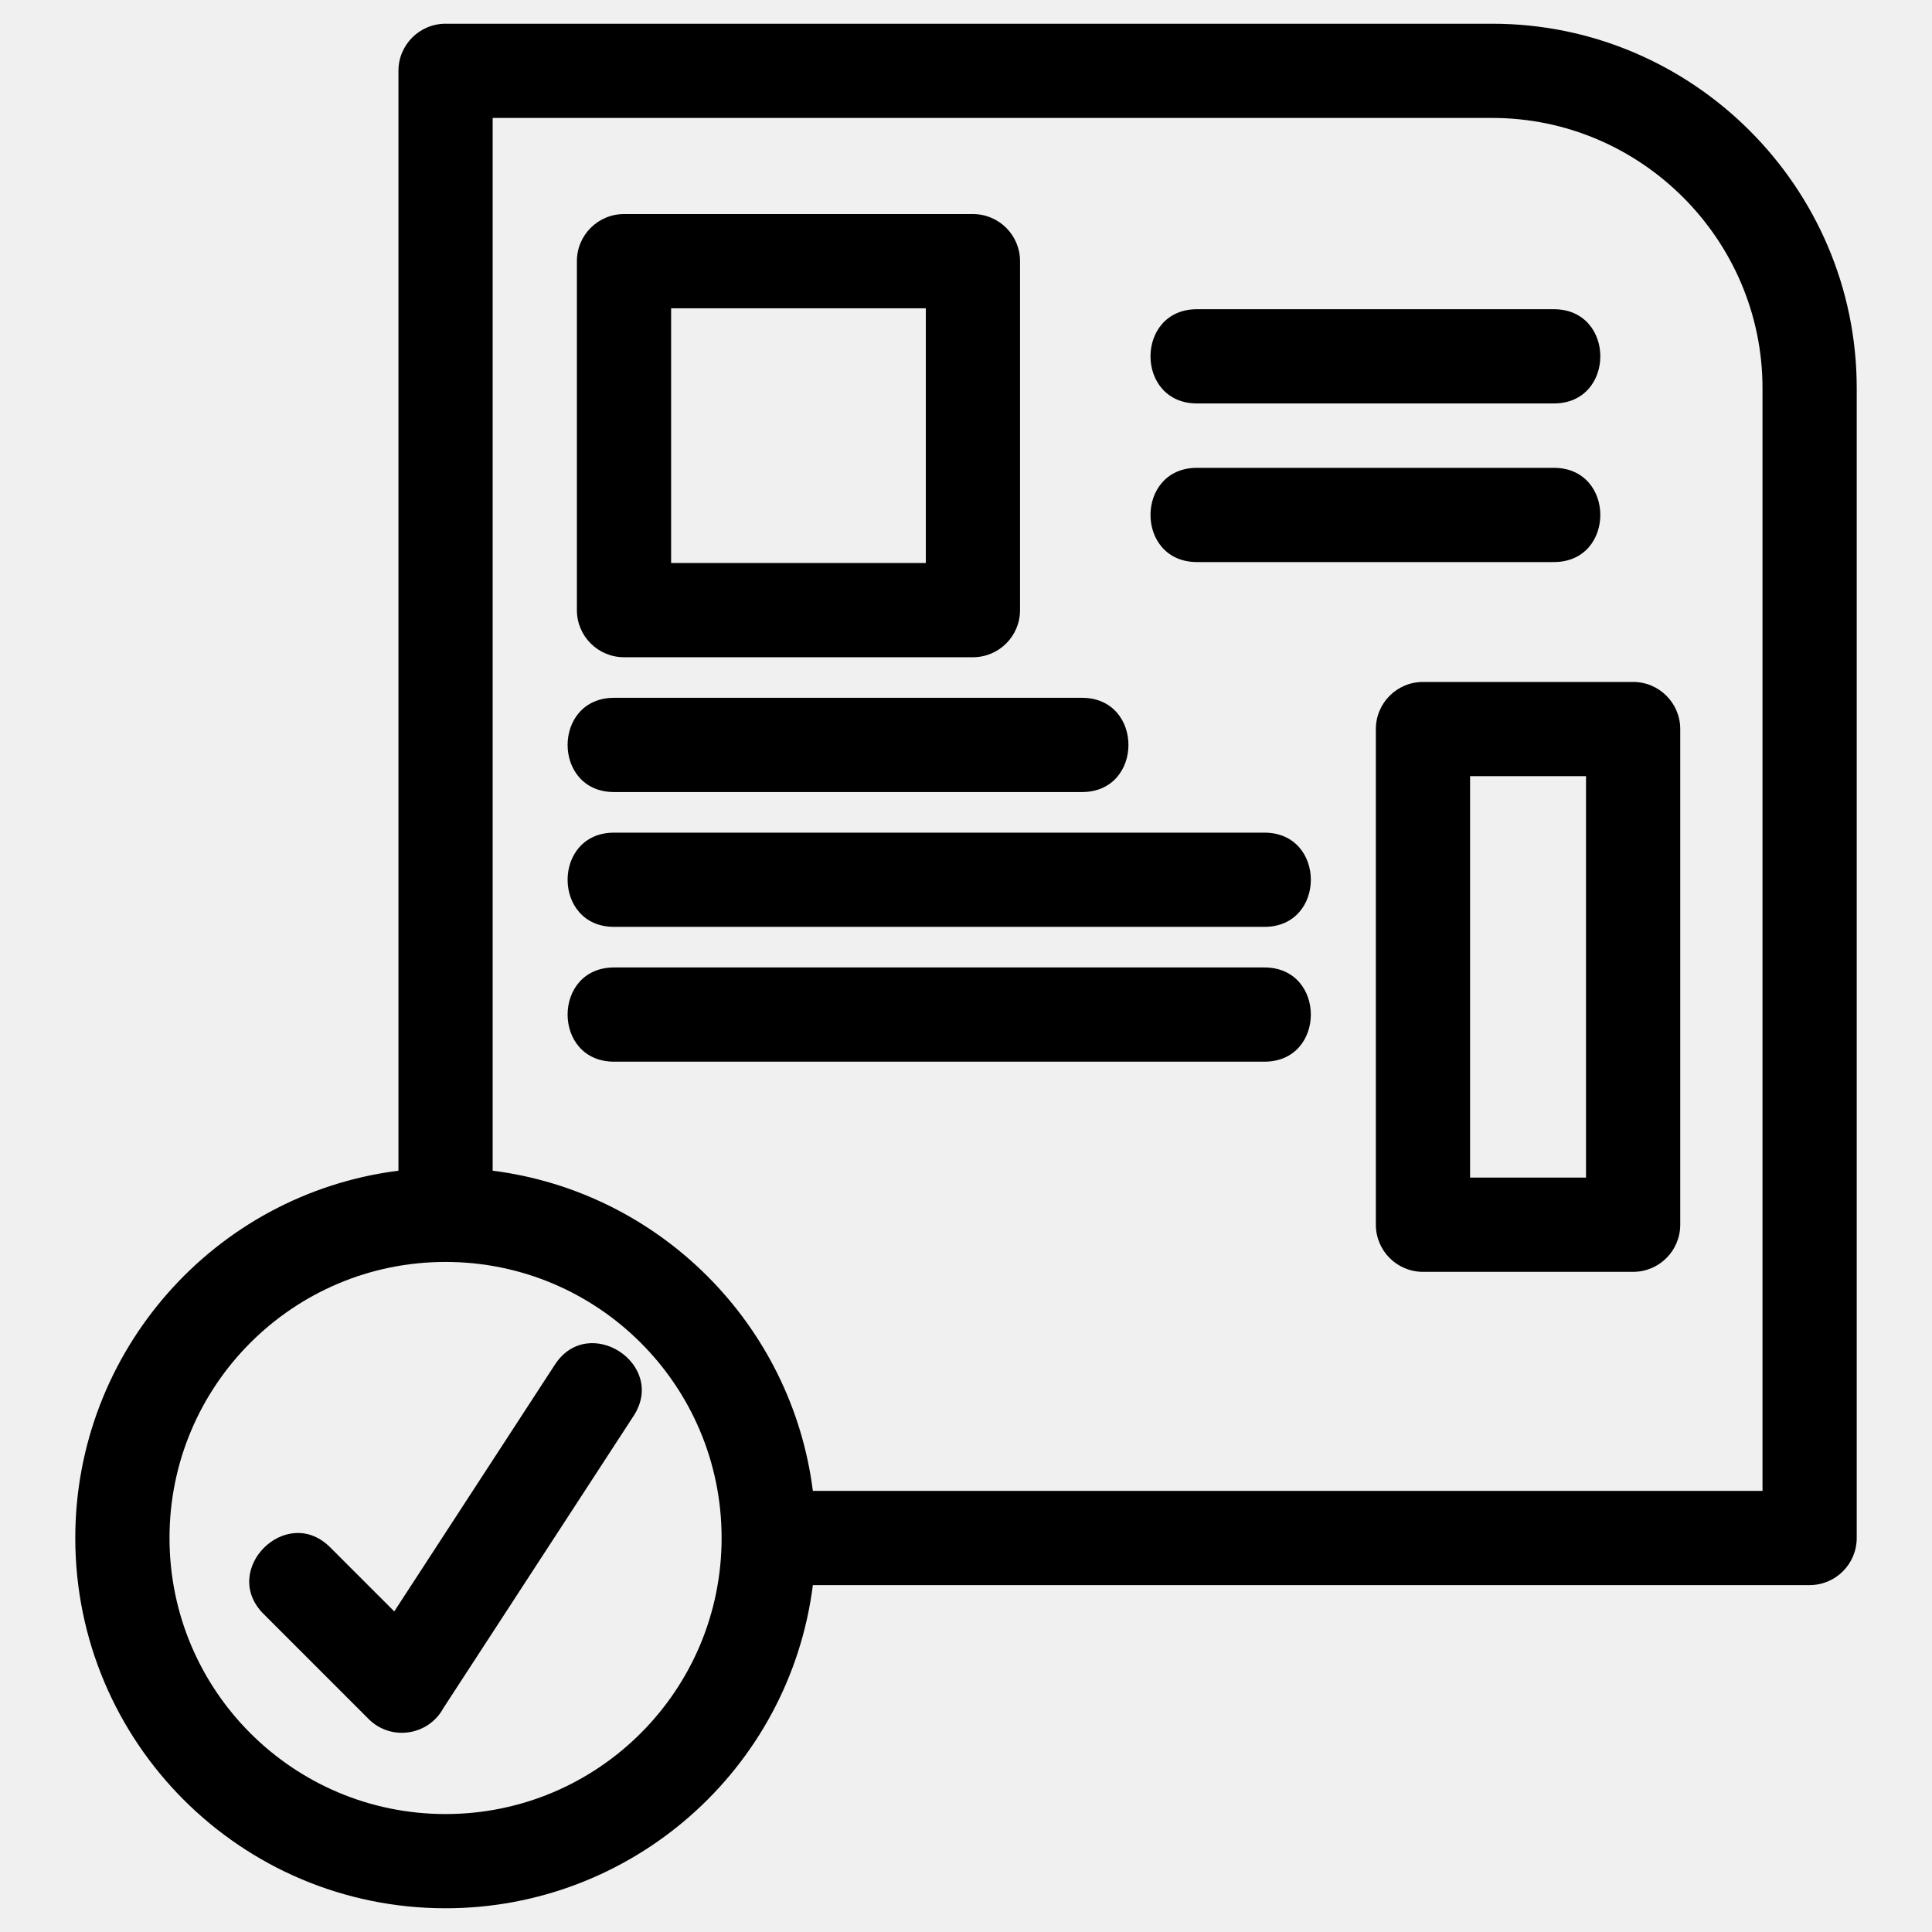
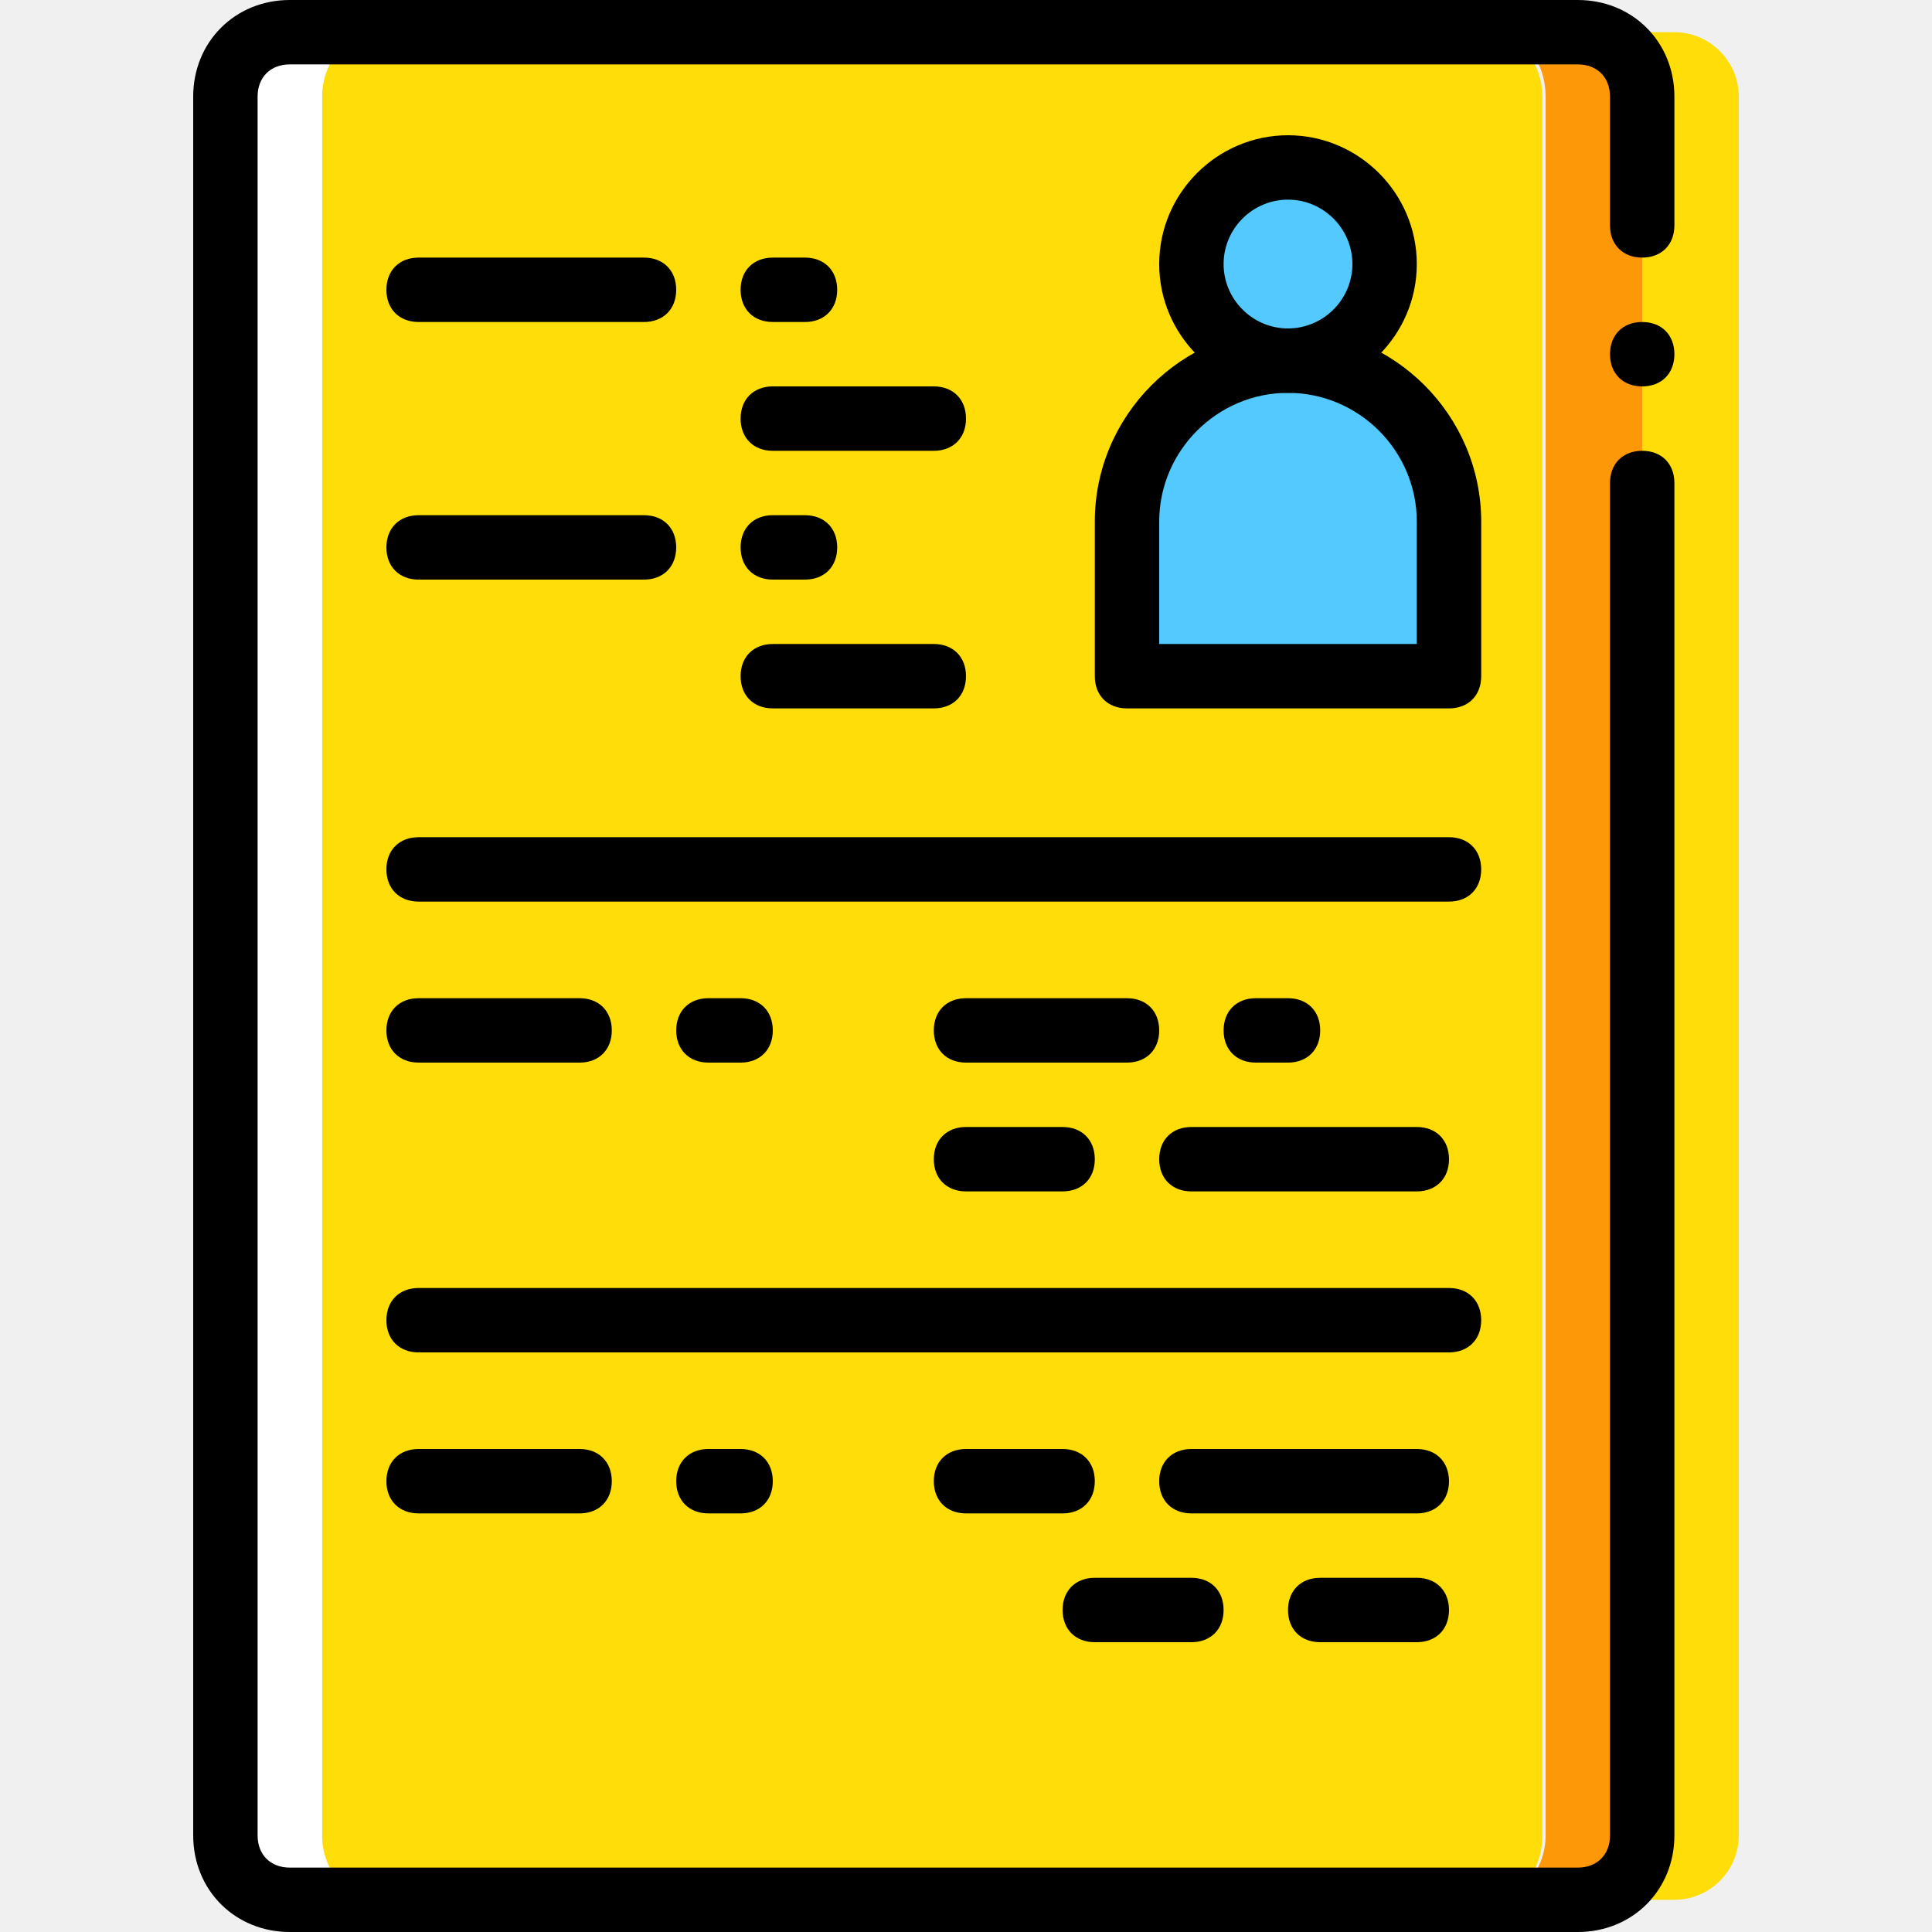
- <svg xmlns="http://www.w3.org/2000/svg" width="846.66px" height="846.66px" viewBox="0 0 846.66 846.66" style="shape-rendering:geometricPrecision; text-rendering:geometricPrecision; image-rendering:optimizeQuality; fill-rule:evenodd; clip-rule:evenodd" version="1.1" xml:space="preserve">
-   <defs>
-     <style type="text/css">
-    
-   </style>
-   </defs>
-   <g id="Layer_x0020_1">
-     <path class="fil0" d="M174.61 513.03l0 -481.99c0,-11.4 9.24,-20.64 20.64,-20.64l458.76 0c87.86,0 159.66,71.8 159.66,159.66l0 503.93c0,11.41 -9.24,20.65 -20.64,20.65l-436.81 0c-10.26,80.85 -79.33,141.62 -160.97,141.62 -89.61,0 -162.26,-72.65 -162.26,-162.27 0,-81.63 60.78,-150.7 141.62,-160.96zm-59.12 194.24c-19.2,-19.2 10,-48.39 29.2,-29.19l28.09 28.09 70.38 -108.12c14.72,-22.67 49.24,-0.25 34.52,22.42l-83.38 128.07c-6.51,12.05 -22.93,14.61 -32.76,4.78l-46.05 -46.05zm240.73 -53.92l416.16 0 0 -483.29c0,-65.06 -53.31,-118.37 -118.37,-118.37l-438.11 0 0 461.34c73.1,9.28 131.04,67.21 140.32,140.32zm-160.97 -100.33c-66.81,0 -120.97,54.16 -120.97,120.97 0,66.82 54.16,120.98 120.97,120.98 66.82,0 120.98,-54.16 120.98,-120.98 0,-66.81 -54.16,-120.97 -120.98,-120.97zm428.34 -254.17l92.1 0c11.4,0 20.64,9.25 20.64,20.65l0 217.21c0,11.4 -9.24,20.65 -20.64,20.65l-92.1 0c-11.4,0 -20.65,-9.25 -20.65,-20.65l0 -217.21c0,-11.4 9.25,-20.65 20.65,-20.65zm71.45 41.29l-50.81 0 0 175.92 50.81 0 0 -175.92zm-170.49 -163.34c-27.16,0 -27.16,-41.29 0,-41.29l156.39 0c27.16,0 27.16,41.29 0,41.29l-156.39 0zm0 69.51c-27.16,0 -27.16,-41.29 0,-41.29l156.39 0c27.16,0 27.16,41.29 0,41.29l-156.39 0zm-255.44 218.95c-27.16,0 -27.16,-41.29 0,-41.29l284.98 0c27.15,0 27.15,41.29 0,41.29l-284.98 0zm0 -59.08c-27.16,0 -27.16,-41.29 0,-41.29l284.98 0c27.15,0 27.15,41.29 0,41.29l-284.98 0zm0 -59.08c-27.16,0 -27.16,-41.3 0,-41.3l205.04 0c27.16,0 27.16,41.3 0,41.3l-205.04 0zm4.34 -253.29l152.92 0c11.4,0 20.64,9.24 20.64,20.64l0 152.92c0,11.4 -9.24,20.65 -20.64,20.65l-152.92 0c-11.4,0 -20.64,-9.25 -20.64,-20.65l0 -152.92c0,-11.4 9.24,-20.64 20.64,-20.64zm132.27 41.29l-111.62 0 0 111.63 111.62 0 0 -111.63z" />
+ <svg xmlns="http://www.w3.org/2000/svg" version="1.1" id="Layer_1" x="0px" y="0px" viewBox="0 0 512 512" style="enable-background:new 0 0 512 512;" xml:space="preserve">
+   <g transform="translate(1 1)">
+     <g>
+       <path style="fill:#FFDD09;" d="M442.733,7.533h-23.04c8.533,0,14.507,7.68,14.507,17.067v460.8    c0,9.387-6.827,17.067-14.507,17.067h23.04c9.387,0,17.067-7.68,17.067-17.067V24.6C459.8,15.213,452.12,7.533,442.733,7.533" />
+       <path style="fill:#FFDD09;" d="M84.333,24.6v460.8c0,9.387,6.827,17.067,14.507,17.067h294.4c8.533,0,14.507-7.68,14.507-17.067    V24.6c0-9.387-6.827-17.067-14.507-17.067H98.84C91.16,7.533,84.333,15.213,84.333,24.6" />
+     </g>
+     <path style="fill:#FFFFFF;" d="M84.333,485.4V24.6c0-9.387,6.827-17.067,14.507-17.067H75.8c-9.387,0-17.067,7.68-17.067,17.067   v460.8c0,9.387,7.68,17.067,17.067,17.067h23.04C91.16,502.467,84.333,494.787,84.333,485.4" />
+     <path style="fill:#FD9808;" d="M417.133,7.533h-23.04c8.533,0,14.507,7.68,14.507,17.067v460.8c0,9.387-6.827,17.067-14.507,17.067   h23.04c9.387,0,17.067-7.68,17.067-17.067V24.6C434.2,15.213,426.52,7.533,417.133,7.533" />
+     <g>
+       <path style="fill:#54C9FD;" d="M383,178.2v-40.96c0-23.893-18.773-42.667-42.667-42.667c-23.893,0-42.667,18.773-42.667,42.667    v40.96H383z" />
+       <path style="fill:#54C9FD;" d="M340.333,94.573c-14.507,0-25.6-11.093-25.6-25.6s11.093-25.6,25.6-25.6    c14.507,0,25.6,11.093,25.6,25.6S354.84,94.573,340.333,94.573" />
+     </g>
+     <path d="M340.333,103.107c-18.773,0-34.133-15.36-34.133-34.133s15.36-34.133,34.133-34.133s34.133,15.36,34.133,34.133   S359.107,103.107,340.333,103.107z M340.333,51.907c-9.387,0-17.067,7.68-17.067,17.067s7.68,17.067,17.067,17.067   S357.4,78.36,357.4,68.973S349.72,51.907,340.333,51.907z" />
+     <path d="M383,186.733h-85.333c-5.12,0-8.533-3.413-8.533-8.533v-40.96c0-28.16,23.04-51.2,51.2-51.2c28.16,0,51.2,23.04,51.2,51.2   v40.96C391.533,183.32,388.12,186.733,383,186.733z M306.2,169.667h68.267V137.24c0-18.773-15.36-34.133-34.133-34.133   S306.2,118.467,306.2,137.24V169.667z" />
+     <path d="M417.133,511H75.8c-14.507,0-25.6-11.093-25.6-25.6V24.6C50.2,10.093,61.293-1,75.8-1h341.333   c14.507,0,25.6,11.093,25.6,25.6v34.133c0,5.12-3.413,8.533-8.533,8.533c-5.12,0-8.533-3.413-8.533-8.533V24.6   c0-5.12-3.413-8.533-8.533-8.533H75.8c-5.12,0-8.533,3.413-8.533,8.533v460.8c0,5.12,3.413,8.533,8.533,8.533h341.333   c5.12,0,8.533-3.413,8.533-8.533V127c0-5.12,3.413-8.533,8.533-8.533c5.12,0,8.533,3.413,8.533,8.533v358.4   C442.733,499.907,431.64,511,417.133,511z" />
+     <path d="M442.733,92.867c0-5.12-3.413-8.533-8.533-8.533c-5.12,0-8.533,3.413-8.533,8.533s3.413,8.533,8.533,8.533   C439.32,101.4,442.733,97.987,442.733,92.867" />
+     <path d="M383,237.933H109.933c-5.12,0-8.533-3.413-8.533-8.533c0-5.12,3.413-8.533,8.533-8.533H383c5.12,0,8.533,3.413,8.533,8.533   C391.533,234.52,388.12,237.933,383,237.933z" />
+     <path d="M383,357.4H109.933c-5.12,0-8.533-3.413-8.533-8.533c0-5.12,3.413-8.533,8.533-8.533H383c5.12,0,8.533,3.413,8.533,8.533   C391.533,353.987,388.12,357.4,383,357.4z" />
+     <path d="M297.667,280.6H255c-5.12,0-8.533-3.413-8.533-8.533s3.413-8.533,8.533-8.533h42.667c5.12,0,8.533,3.413,8.533,8.533   S302.787,280.6,297.667,280.6z" />
+     <path d="M340.333,280.6H331.8c-5.12,0-8.533-3.413-8.533-8.533s3.413-8.533,8.533-8.533h8.533c5.12,0,8.533,3.413,8.533,8.533   S345.453,280.6,340.333,280.6z" />
+     <path d="M280.6,314.733H255c-5.12,0-8.533-3.413-8.533-8.533s3.413-8.533,8.533-8.533h25.6c5.12,0,8.533,3.413,8.533,8.533   S285.72,314.733,280.6,314.733z" />
+     <path d="M374.467,314.733h-59.733c-5.12,0-8.533-3.413-8.533-8.533s3.413-8.533,8.533-8.533h59.733c5.12,0,8.533,3.413,8.533,8.533   S379.587,314.733,374.467,314.733z" />
+     <path d="M152.6,280.6h-42.667c-5.12,0-8.533-3.413-8.533-8.533s3.413-8.533,8.533-8.533H152.6c5.12,0,8.533,3.413,8.533,8.533   S157.72,280.6,152.6,280.6z" />
+     <path d="M195.267,280.6h-8.533c-5.12,0-8.533-3.413-8.533-8.533s3.413-8.533,8.533-8.533h8.533c5.12,0,8.533,3.413,8.533,8.533   S200.387,280.6,195.267,280.6z" />
+     <path d="M280.6,400.067H255c-5.12,0-8.533-3.413-8.533-8.533S249.88,383,255,383h25.6c5.12,0,8.533,3.413,8.533,8.533   S285.72,400.067,280.6,400.067z" />
+     <path d="M374.467,400.067h-59.733c-5.12,0-8.533-3.413-8.533-8.533s3.413-8.533,8.533-8.533h59.733c5.12,0,8.533,3.413,8.533,8.533   S379.587,400.067,374.467,400.067z" />
+     <path d="M314.733,434.2h-25.6c-5.12,0-8.533-3.413-8.533-8.533s3.413-8.533,8.533-8.533h25.6c5.12,0,8.533,3.413,8.533,8.533   S319.853,434.2,314.733,434.2z" />
+     <path d="M374.467,434.2h-25.6c-5.12,0-8.533-3.413-8.533-8.533s3.413-8.533,8.533-8.533h25.6c5.12,0,8.533,3.413,8.533,8.533   S379.587,434.2,374.467,434.2z" />
+     <path d="M152.6,400.067h-42.667c-5.12,0-8.533-3.413-8.533-8.533s3.413-8.533,8.533-8.533H152.6c5.12,0,8.533,3.413,8.533,8.533   S157.72,400.067,152.6,400.067z" />
+     <path d="M195.267,400.067h-8.533c-5.12,0-8.533-3.413-8.533-8.533s3.413-8.533,8.533-8.533h8.533c5.12,0,8.533,3.413,8.533,8.533   S200.387,400.067,195.267,400.067z" />
+     <path d="M169.667,84.333h-59.733c-5.12,0-8.533-3.413-8.533-8.533s3.413-8.533,8.533-8.533h59.733c5.12,0,8.533,3.413,8.533,8.533   C178.2,80.92,174.787,84.333,169.667,84.333z" />
+     <path d="M169.667,152.6h-59.733c-5.12,0-8.533-3.413-8.533-8.533c0-5.12,3.413-8.533,8.533-8.533h59.733   c5.12,0,8.533,3.413,8.533,8.533C178.2,149.187,174.787,152.6,169.667,152.6z" />
+     <path d="M212.333,84.333H203.8c-5.12,0-8.533-3.413-8.533-8.533s3.413-8.533,8.533-8.533h8.533c5.12,0,8.533,3.413,8.533,8.533   C220.867,80.92,217.453,84.333,212.333,84.333z" />
+     <path d="M246.467,118.467H203.8c-5.12,0-8.533-3.413-8.533-8.533s3.413-8.533,8.533-8.533h42.667c5.12,0,8.533,3.413,8.533,8.533   S251.587,118.467,246.467,118.467z" />
+     <path d="M212.333,152.6H203.8c-5.12,0-8.533-3.413-8.533-8.533c0-5.12,3.413-8.533,8.533-8.533h8.533   c5.12,0,8.533,3.413,8.533,8.533C220.867,149.187,217.453,152.6,212.333,152.6z" />
+     <path d="M246.467,186.733H203.8c-5.12,0-8.533-3.413-8.533-8.533c0-5.12,3.413-8.533,8.533-8.533h42.667   c5.12,0,8.533,3.413,8.533,8.533C255,183.32,251.587,186.733,246.467,186.733z" />
  </g>
+   <g>
+ </g>
+   <g>
+ </g>
+   <g>
+ </g>
+   <g>
+ </g>
+   <g>
+ </g>
+   <g>
+ </g>
+   <g>
+ </g>
+   <g>
+ </g>
+   <g>
+ </g>
+   <g>
+ </g>
+   <g>
+ </g>
+   <g>
+ </g>
+   <g>
+ </g>
+   <g>
+ </g>
+   <g>
+ </g>
</svg>
